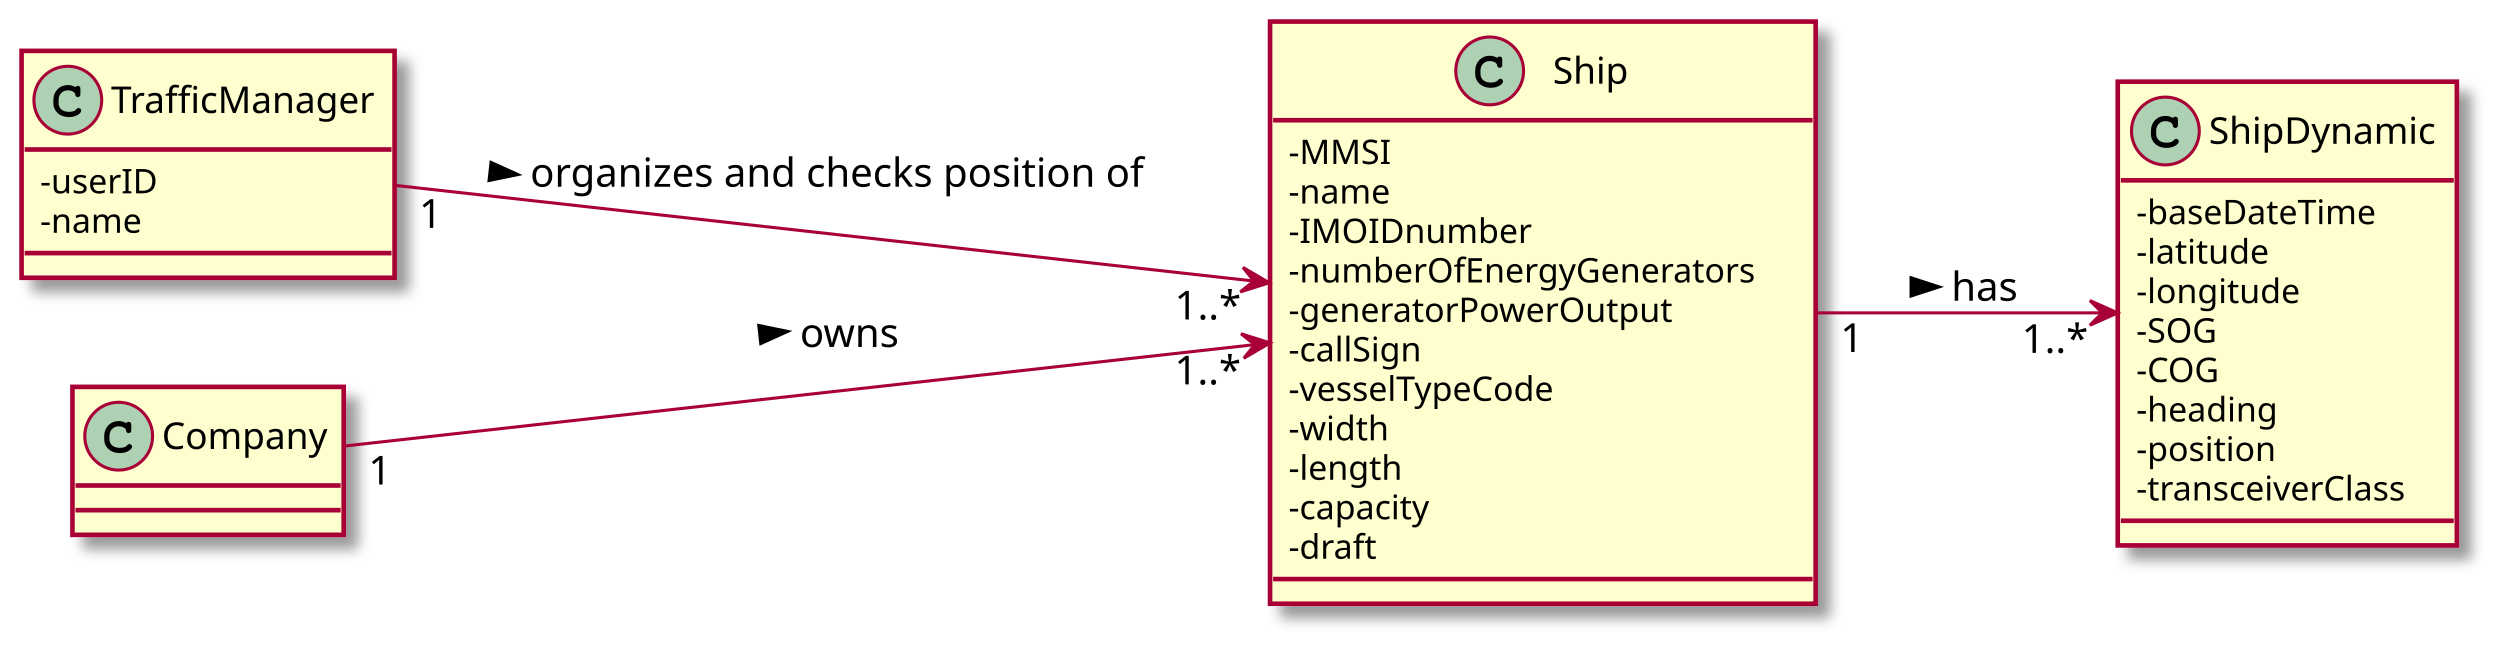
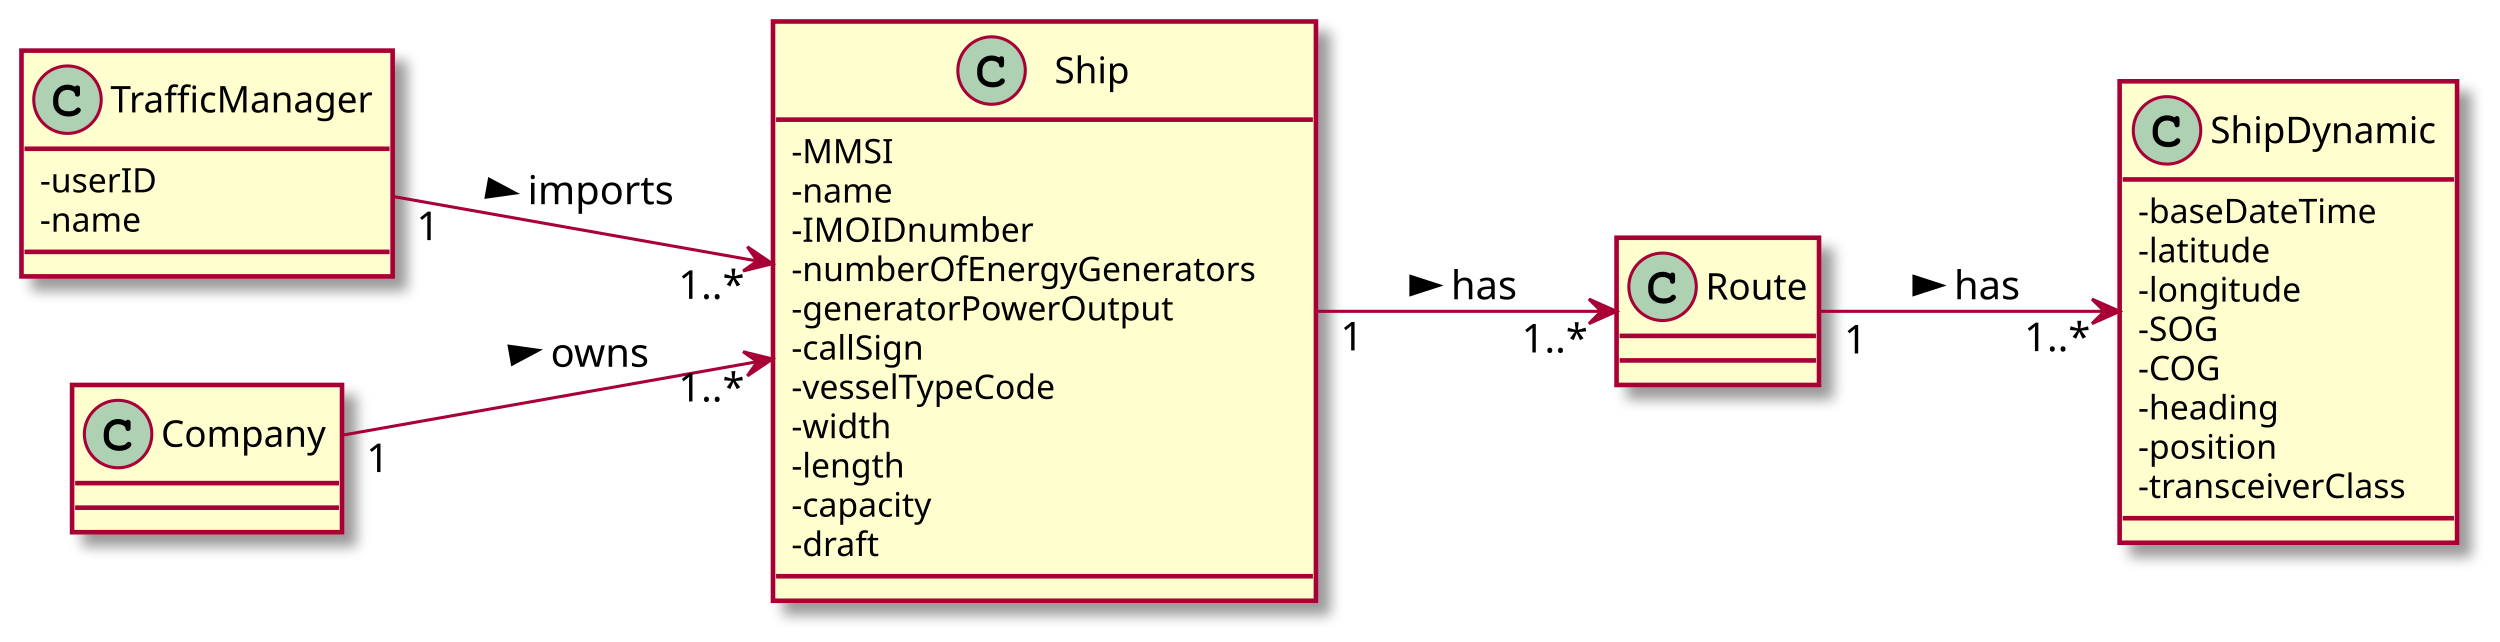
- <svg xmlns="http://www.w3.org/2000/svg" contentScriptType="application/ecmascript" contentStyleType="text/css" height="209px" preserveAspectRatio="none" style="width:811px;height:209px;background:#FFFFFF;" version="1.1" viewBox="0 0 811 209" width="811px" zoomAndPan="magnify">
+ <svg xmlns="http://www.w3.org/2000/svg" contentScriptType="application/ecmascript" contentStyleType="text/css" height="209px" preserveAspectRatio="none" style="width:815px;height:209px;background:#FFFFFF;" version="1.1" viewBox="0 0 815 209" width="815px" zoomAndPan="magnify">
  <defs>
-     <filter height="300%" id="fy61hqnnh8ac1" width="300%" x="-1" y="-1">
+     <filter height="300%" id="fe0t41v45ibgb" width="300%" x="-1" y="-1">
      <feGaussianBlur result="blurOut" stdDeviation="2.0" />
      <feColorMatrix in="blurOut" result="blurOut2" type="matrix" values="0 0 0 0 0 0 0 0 0 0 0 0 0 0 0 0 0 0 .4 0" />
      <feOffset dx="4.0" dy="4.0" in="blurOut2" result="blurOut3" />
      <feBlend in="SourceGraphic" in2="blurOut3" mode="normal" />
    </filter>
  </defs>
  <g>
-     <rect codeLine="3" fill="#FEFECE" filter="url(#fy61hqnnh8ac1)" height="188.852" id="Ship" style="stroke:#A80036;stroke-width:1.5;" width="177" x="412" y="7" />
-     <ellipse cx="483.25" cy="23" fill="#ADD1B2" rx="11" ry="11" style="stroke:#A80036;stroke-width:1.0;" />
-     <path d="M485.594,18.672 C484.656,18.234 484.062,18.094 483.188,18.094 C480.562,18.094 478.562,20.172 478.562,22.891 L478.562,24.016 C478.562,26.594 480.672,28.484 483.562,28.484 C484.781,28.484 485.938,28.188 486.688,27.641 C487.266,27.234 487.594,26.781 487.594,26.391 C487.594,25.938 487.203,25.547 486.734,25.547 C486.516,25.547 486.312,25.625 486.125,25.812 C485.672,26.297 485.672,26.297 485.484,26.391 C485.062,26.656 484.375,26.781 483.609,26.781 C481.562,26.781 480.266,25.688 480.266,23.984 L480.266,22.891 C480.266,21.109 481.516,19.797 483.25,19.797 C483.828,19.797 484.438,19.953 484.906,20.203 C485.391,20.484 485.562,20.703 485.656,21.109 C485.719,21.516 485.75,21.641 485.891,21.766 C486.031,21.906 486.266,22.016 486.484,22.016 C486.75,22.016 487.016,21.875 487.188,21.656 C487.297,21.5 487.328,21.312 487.328,20.891 L487.328,19.469 C487.328,19.031 487.312,18.906 487.219,18.75 C487.062,18.484 486.781,18.344 486.484,18.344 C486.188,18.344 485.984,18.438 485.766,18.75 L485.594,18.672 Z " fill="#000000" />
-     <text fill="#000000" font-family="sans-serif" font-size="12" lengthAdjust="spacing" textLength="26" x="503.75" y="27.154">Ship</text>
-     <line style="stroke:#A80036;stroke-width:1.5;" x1="413" x2="588" y1="39" y2="39" />
-     <text fill="#000000" font-family="sans-serif" font-size="11" lengthAdjust="spacing" textLength="33" x="418" y="53.21">-MMSI</text>
-     <text fill="#000000" font-family="sans-serif" font-size="11" lengthAdjust="spacing" textLength="37" x="418" y="66.015">-name</text>
-     <text fill="#000000" font-family="sans-serif" font-size="11" lengthAdjust="spacing" textLength="81" x="418" y="78.82">-IMOIDnumber</text>
-     <text fill="#000000" font-family="sans-serif" font-size="11" lengthAdjust="spacing" textLength="165" x="418" y="91.624">-numberOfEnergyGenerators</text>
-     <text fill="#000000" font-family="sans-serif" font-size="11" lengthAdjust="spacing" textLength="132" x="418" y="104.429">-generatorPowerOutput</text>
-     <text fill="#000000" font-family="sans-serif" font-size="11" lengthAdjust="spacing" textLength="48" x="418" y="117.234">-callSign</text>
-     <text fill="#000000" font-family="sans-serif" font-size="11" lengthAdjust="spacing" textLength="101" x="418" y="130.039">-vesselTypeCode</text>
-     <text fill="#000000" font-family="sans-serif" font-size="11" lengthAdjust="spacing" textLength="34" x="418" y="142.843">-width</text>
-     <text fill="#000000" font-family="sans-serif" font-size="11" lengthAdjust="spacing" textLength="40" x="418" y="155.648">-length</text>
-     <text fill="#000000" font-family="sans-serif" font-size="11" lengthAdjust="spacing" textLength="51" x="418" y="168.453">-capacity</text>
-     <text fill="#000000" font-family="sans-serif" font-size="11" lengthAdjust="spacing" textLength="30" x="418" y="181.257">-draft</text>
-     <line style="stroke:#A80036;stroke-width:1.5;" x1="413" x2="588" y1="187.852" y2="187.852" />
-     <rect codeLine="17" fill="#FEFECE" filter="url(#fy61hqnnh8ac1)" height="73.609" id="TrafficManager" style="stroke:#A80036;stroke-width:1.5;" width="121" x="7" y="16.5" />
+     <rect codeLine="3" fill="#FEFECE" filter="url(#fe0t41v45ibgb)" height="188.852" id="Ship" style="stroke:#A80036;stroke-width:1.5;" width="177" x="252" y="7" />
+     <ellipse cx="323.25" cy="23" fill="#ADD1B2" rx="11" ry="11" style="stroke:#A80036;stroke-width:1.0;" />
+     <path d="M325.594,18.672 C324.656,18.234 324.062,18.094 323.188,18.094 C320.562,18.094 318.562,20.172 318.562,22.891 L318.562,24.016 C318.562,26.594 320.672,28.484 323.562,28.484 C324.781,28.484 325.938,28.188 326.688,27.641 C327.266,27.234 327.594,26.781 327.594,26.391 C327.594,25.938 327.203,25.547 326.734,25.547 C326.516,25.547 326.312,25.625 326.125,25.812 C325.672,26.297 325.672,26.297 325.484,26.391 C325.062,26.656 324.375,26.781 323.609,26.781 C321.562,26.781 320.266,25.688 320.266,23.984 L320.266,22.891 C320.266,21.109 321.516,19.797 323.25,19.797 C323.828,19.797 324.438,19.953 324.906,20.203 C325.391,20.484 325.562,20.703 325.656,21.109 C325.719,21.516 325.75,21.641 325.891,21.766 C326.031,21.906 326.266,22.016 326.484,22.016 C326.75,22.016 327.016,21.875 327.188,21.656 C327.297,21.5 327.328,21.312 327.328,20.891 L327.328,19.469 C327.328,19.031 327.312,18.906 327.219,18.75 C327.062,18.484 326.781,18.344 326.484,18.344 C326.188,18.344 325.984,18.438 325.766,18.75 L325.594,18.672 Z " fill="#000000" />
+     <text fill="#000000" font-family="sans-serif" font-size="12" lengthAdjust="spacing" textLength="26" x="343.75" y="27.154">Ship</text>
+     <line style="stroke:#A80036;stroke-width:1.5;" x1="253" x2="428" y1="39" y2="39" />
+     <text fill="#000000" font-family="sans-serif" font-size="11" lengthAdjust="spacing" textLength="33" x="258" y="53.21">-MMSI</text>
+     <text fill="#000000" font-family="sans-serif" font-size="11" lengthAdjust="spacing" textLength="37" x="258" y="66.015">-name</text>
+     <text fill="#000000" font-family="sans-serif" font-size="11" lengthAdjust="spacing" textLength="81" x="258" y="78.82">-IMOIDnumber</text>
+     <text fill="#000000" font-family="sans-serif" font-size="11" lengthAdjust="spacing" textLength="165" x="258" y="91.624">-numberOfEnergyGenerators</text>
+     <text fill="#000000" font-family="sans-serif" font-size="11" lengthAdjust="spacing" textLength="132" x="258" y="104.429">-generatorPowerOutput</text>
+     <text fill="#000000" font-family="sans-serif" font-size="11" lengthAdjust="spacing" textLength="48" x="258" y="117.234">-callSign</text>
+     <text fill="#000000" font-family="sans-serif" font-size="11" lengthAdjust="spacing" textLength="101" x="258" y="130.039">-vesselTypeCode</text>
+     <text fill="#000000" font-family="sans-serif" font-size="11" lengthAdjust="spacing" textLength="34" x="258" y="142.843">-width</text>
+     <text fill="#000000" font-family="sans-serif" font-size="11" lengthAdjust="spacing" textLength="40" x="258" y="155.648">-length</text>
+     <text fill="#000000" font-family="sans-serif" font-size="11" lengthAdjust="spacing" textLength="51" x="258" y="168.453">-capacity</text>
+     <text fill="#000000" font-family="sans-serif" font-size="11" lengthAdjust="spacing" textLength="30" x="258" y="181.257">-draft</text>
+     <line style="stroke:#A80036;stroke-width:1.5;" x1="253" x2="428" y1="187.852" y2="187.852" />
+     <rect codeLine="17" fill="#FEFECE" filter="url(#fe0t41v45ibgb)" height="73.609" id="TrafficManager" style="stroke:#A80036;stroke-width:1.5;" width="121" x="7" y="16.5" />
    <ellipse cx="22" cy="32.5" fill="#ADD1B2" rx="11" ry="11" style="stroke:#A80036;stroke-width:1.0;" />
    <path d="M24.344,28.172 C23.406,27.734 22.812,27.594 21.938,27.594 C19.312,27.594 17.312,29.672 17.312,32.391 L17.312,33.516 C17.312,36.094 19.422,37.984 22.312,37.984 C23.531,37.984 24.688,37.688 25.438,37.141 C26.016,36.734 26.344,36.281 26.344,35.891 C26.344,35.438 25.953,35.047 25.484,35.047 C25.266,35.047 25.062,35.125 24.875,35.312 C24.422,35.797 24.422,35.797 24.234,35.891 C23.812,36.156 23.125,36.281 22.359,36.281 C20.312,36.281 19.016,35.188 19.016,33.484 L19.016,32.391 C19.016,30.609 20.266,29.297 22,29.297 C22.578,29.297 23.188,29.453 23.656,29.703 C24.141,29.984 24.312,30.203 24.406,30.609 C24.469,31.016 24.5,31.141 24.641,31.266 C24.781,31.406 25.016,31.516 25.234,31.516 C25.5,31.516 25.766,31.375 25.938,31.156 C26.047,31 26.078,30.812 26.078,30.391 L26.078,28.969 C26.078,28.531 26.062,28.406 25.969,28.25 C25.812,27.984 25.531,27.844 25.234,27.844 C24.938,27.844 24.734,27.938 24.516,28.25 L24.344,28.172 Z " fill="#000000" />
    <text fill="#000000" font-family="sans-serif" font-size="12" lengthAdjust="spacing" textLength="89" x="36" y="36.654">TrafficManager</text>
    <line style="stroke:#A80036;stroke-width:1.5;" x1="8" x2="127" y1="48.5" y2="48.5" />
    <text fill="#000000" font-family="sans-serif" font-size="11" lengthAdjust="spacing" textLength="41" x="13" y="62.71">-userID</text>
    <text fill="#000000" font-family="sans-serif" font-size="11" lengthAdjust="spacing" textLength="37" x="13" y="75.515">-name</text>
    <line style="stroke:#A80036;stroke-width:1.5;" x1="8" x2="127" y1="82.109" y2="82.109" />
-     <rect codeLine="21" fill="#FEFECE" filter="url(#fy61hqnnh8ac1)" height="150.438" id="ShipDynamic" style="stroke:#A80036;stroke-width:1.5;" width="110" x="687" y="26.5" />
-     <ellipse cx="702.45" cy="42.5" fill="#ADD1B2" rx="11" ry="11" style="stroke:#A80036;stroke-width:1.0;" />
-     <path d="M704.794,38.172 C703.856,37.734 703.263,37.594 702.388,37.594 C699.763,37.594 697.763,39.672 697.763,42.391 L697.763,43.516 C697.763,46.094 699.872,47.984 702.763,47.984 C703.981,47.984 705.138,47.688 705.888,47.141 C706.466,46.734 706.794,46.281 706.794,45.891 C706.794,45.438 706.403,45.047 705.934,45.047 C705.716,45.047 705.513,45.125 705.325,45.312 C704.872,45.797 704.872,45.797 704.684,45.891 C704.263,46.156 703.575,46.281 702.809,46.281 C700.763,46.281 699.466,45.188 699.466,43.484 L699.466,42.391 C699.466,40.609 700.716,39.297 702.45,39.297 C703.028,39.297 703.638,39.453 704.106,39.703 C704.591,39.984 704.763,40.203 704.856,40.609 C704.919,41.016 704.95,41.141 705.091,41.266 C705.231,41.406 705.466,41.516 705.684,41.516 C705.95,41.516 706.216,41.375 706.388,41.156 C706.497,41 706.528,40.812 706.528,40.391 L706.528,38.969 C706.528,38.531 706.513,38.406 706.419,38.25 C706.263,37.984 705.981,37.844 705.684,37.844 C705.388,37.844 705.184,37.938 704.966,38.25 L704.794,38.172 Z " fill="#000000" />
-     <text fill="#000000" font-family="sans-serif" font-size="12" lengthAdjust="spacing" textLength="77" x="716.55" y="46.654">ShipDynamic</text>
-     <line style="stroke:#A80036;stroke-width:1.5;" x1="688" x2="796" y1="58.5" y2="58.5" />
-     <text fill="#000000" font-family="sans-serif" font-size="11" lengthAdjust="spacing" textLength="89" x="693" y="72.71">-baseDateTime</text>
-     <text fill="#000000" font-family="sans-serif" font-size="11" lengthAdjust="spacing" textLength="47" x="693" y="85.515">-latitude</text>
-     <text fill="#000000" font-family="sans-serif" font-size="11" lengthAdjust="spacing" textLength="57" x="693" y="98.32">-longitude</text>
-     <text fill="#000000" font-family="sans-serif" font-size="11" lengthAdjust="spacing" textLength="30" x="693" y="111.124">-SOG</text>
-     <text fill="#000000" font-family="sans-serif" font-size="11" lengthAdjust="spacing" textLength="30" x="693" y="123.929">-COG</text>
-     <text fill="#000000" font-family="sans-serif" font-size="11" lengthAdjust="spacing" textLength="50" x="693" y="136.734">-heading</text>
-     <text fill="#000000" font-family="sans-serif" font-size="11" lengthAdjust="spacing" textLength="48" x="693" y="149.539">-position</text>
-     <text fill="#000000" font-family="sans-serif" font-size="11" lengthAdjust="spacing" textLength="98" x="693" y="162.343">-transceiverClass</text>
-     <line style="stroke:#A80036;stroke-width:1.5;" x1="688" x2="796" y1="168.938" y2="168.938" />
-     <rect fill="#FEFECE" filter="url(#fy61hqnnh8ac1)" height="48" id="Company" style="stroke:#A80036;stroke-width:1.5;" width="88" x="23.5" y="125.5" />
+     <rect codeLine="21" fill="#FEFECE" filter="url(#fe0t41v45ibgb)" height="150.438" id="ShipDynamic" style="stroke:#A80036;stroke-width:1.5;" width="110" x="691" y="26.5" />
+     <ellipse cx="706.45" cy="42.5" fill="#ADD1B2" rx="11" ry="11" style="stroke:#A80036;stroke-width:1.0;" />
+     <path d="M708.794,38.172 C707.856,37.734 707.263,37.594 706.388,37.594 C703.763,37.594 701.763,39.672 701.763,42.391 L701.763,43.516 C701.763,46.094 703.872,47.984 706.763,47.984 C707.981,47.984 709.138,47.688 709.888,47.141 C710.466,46.734 710.794,46.281 710.794,45.891 C710.794,45.438 710.403,45.047 709.934,45.047 C709.716,45.047 709.513,45.125 709.325,45.312 C708.872,45.797 708.872,45.797 708.684,45.891 C708.263,46.156 707.575,46.281 706.809,46.281 C704.763,46.281 703.466,45.188 703.466,43.484 L703.466,42.391 C703.466,40.609 704.716,39.297 706.45,39.297 C707.028,39.297 707.638,39.453 708.106,39.703 C708.591,39.984 708.763,40.203 708.856,40.609 C708.919,41.016 708.95,41.141 709.091,41.266 C709.231,41.406 709.466,41.516 709.684,41.516 C709.95,41.516 710.216,41.375 710.388,41.156 C710.497,41 710.528,40.812 710.528,40.391 L710.528,38.969 C710.528,38.531 710.513,38.406 710.419,38.25 C710.263,37.984 709.981,37.844 709.684,37.844 C709.388,37.844 709.184,37.938 708.966,38.25 L708.794,38.172 Z " fill="#000000" />
+     <text fill="#000000" font-family="sans-serif" font-size="12" lengthAdjust="spacing" textLength="77" x="720.55" y="46.654">ShipDynamic</text>
+     <line style="stroke:#A80036;stroke-width:1.5;" x1="692" x2="800" y1="58.5" y2="58.5" />
+     <text fill="#000000" font-family="sans-serif" font-size="11" lengthAdjust="spacing" textLength="89" x="697" y="72.71">-baseDateTime</text>
+     <text fill="#000000" font-family="sans-serif" font-size="11" lengthAdjust="spacing" textLength="47" x="697" y="85.515">-latitude</text>
+     <text fill="#000000" font-family="sans-serif" font-size="11" lengthAdjust="spacing" textLength="57" x="697" y="98.32">-longitude</text>
+     <text fill="#000000" font-family="sans-serif" font-size="11" lengthAdjust="spacing" textLength="30" x="697" y="111.124">-SOG</text>
+     <text fill="#000000" font-family="sans-serif" font-size="11" lengthAdjust="spacing" textLength="30" x="697" y="123.929">-COG</text>
+     <text fill="#000000" font-family="sans-serif" font-size="11" lengthAdjust="spacing" textLength="50" x="697" y="136.734">-heading</text>
+     <text fill="#000000" font-family="sans-serif" font-size="11" lengthAdjust="spacing" textLength="48" x="697" y="149.539">-position</text>
+     <text fill="#000000" font-family="sans-serif" font-size="11" lengthAdjust="spacing" textLength="98" x="697" y="162.343">-transceiverClass</text>
+     <line style="stroke:#A80036;stroke-width:1.5;" x1="692" x2="800" y1="168.938" y2="168.938" />
+     <rect fill="#FEFECE" filter="url(#fe0t41v45ibgb)" height="48" id="Route" style="stroke:#A80036;stroke-width:1.5;" width="66" x="527" y="77.5" />
+     <ellipse cx="542" cy="93.5" fill="#ADD1B2" rx="11" ry="11" style="stroke:#A80036;stroke-width:1.0;" />
+     <path d="M544.344,89.172 C543.406,88.734 542.812,88.594 541.938,88.594 C539.312,88.594 537.312,90.672 537.312,93.391 L537.312,94.516 C537.312,97.094 539.422,98.984 542.312,98.984 C543.531,98.984 544.688,98.688 545.438,98.141 C546.016,97.734 546.344,97.281 546.344,96.891 C546.344,96.438 545.953,96.047 545.484,96.047 C545.266,96.047 545.062,96.125 544.875,96.312 C544.422,96.797 544.422,96.797 544.234,96.891 C543.812,97.156 543.125,97.281 542.359,97.281 C540.312,97.281 539.016,96.188 539.016,94.484 L539.016,93.391 C539.016,91.609 540.266,90.297 542,90.297 C542.578,90.297 543.188,90.453 543.656,90.703 C544.141,90.984 544.312,91.203 544.406,91.609 C544.469,92.016 544.5,92.141 544.641,92.266 C544.781,92.406 545.016,92.516 545.234,92.516 C545.5,92.516 545.766,92.375 545.938,92.156 C546.047,92 546.078,91.812 546.078,91.391 L546.078,89.969 C546.078,89.531 546.062,89.406 545.969,89.25 C545.812,88.984 545.531,88.844 545.234,88.844 C544.938,88.844 544.734,88.938 544.516,89.25 L544.344,89.172 Z " fill="#000000" />
+     <text fill="#000000" font-family="sans-serif" font-size="12" lengthAdjust="spacing" textLength="34" x="556" y="97.654">Route</text>
+     <line style="stroke:#A80036;stroke-width:1.5;" x1="528" x2="592" y1="109.5" y2="109.5" />
+     <line style="stroke:#A80036;stroke-width:1.5;" x1="528" x2="592" y1="117.5" y2="117.5" />
+     <rect fill="#FEFECE" filter="url(#fe0t41v45ibgb)" height="48" id="Company" style="stroke:#A80036;stroke-width:1.5;" width="88" x="23.5" y="125.5" />
    <ellipse cx="38.5" cy="141.5" fill="#ADD1B2" rx="11" ry="11" style="stroke:#A80036;stroke-width:1.0;" />
    <path d="M40.844,137.172 C39.906,136.734 39.312,136.594 38.438,136.594 C35.812,136.594 33.812,138.672 33.812,141.391 L33.812,142.516 C33.812,145.094 35.922,146.984 38.812,146.984 C40.031,146.984 41.188,146.688 41.938,146.141 C42.516,145.734 42.844,145.281 42.844,144.891 C42.844,144.438 42.453,144.047 41.984,144.047 C41.766,144.047 41.562,144.125 41.375,144.312 C40.922,144.797 40.922,144.797 40.734,144.891 C40.312,145.156 39.625,145.281 38.859,145.281 C36.812,145.281 35.516,144.188 35.516,142.484 L35.516,141.391 C35.516,139.609 36.766,138.297 38.5,138.297 C39.078,138.297 39.688,138.453 40.156,138.703 C40.641,138.984 40.812,139.203 40.906,139.609 C40.969,140.016 41,140.141 41.141,140.266 C41.281,140.406 41.516,140.516 41.734,140.516 C42,140.516 42.266,140.375 42.438,140.156 C42.547,140 42.578,139.812 42.578,139.391 L42.578,137.969 C42.578,137.531 42.562,137.406 42.469,137.25 C42.312,136.984 42.031,136.844 41.734,136.844 C41.438,136.844 41.234,136.938 41.016,137.25 L40.844,137.172 Z " fill="#000000" />
    <text fill="#000000" font-family="sans-serif" font-size="12" lengthAdjust="spacing" textLength="56" x="52.5" y="145.654">Company</text>
    <line style="stroke:#A80036;stroke-width:1.5;" x1="24.5" x2="110.5" y1="157.5" y2="157.5" />
    <line style="stroke:#A80036;stroke-width:1.5;" x1="24.5" x2="110.5" y1="165.5" y2="165.5" />
-     <path codeLine="31" d="M128.429,60.174 C200.546,68.206 322.437,81.781 406.736,91.169 " fill="none" id="TrafficManager-to-Ship" style="stroke:#A80036;stroke-width:1.0;" />
-     <polygon fill="#A80036" points="411.729,91.725,403.226,86.754,406.76,91.172,402.342,94.706,411.729,91.725" style="stroke:#A80036;stroke-width:1.0;" />
-     <polygon fill="#000000" points="167.969,56.62,159.305,52.698,158.655,58.539,167.969,56.62" style="stroke:#000000;stroke-width:1.0;" />
-     <text fill="#000000" font-family="sans-serif" font-size="13" lengthAdjust="spacing" textLength="209" x="172" y="60.567">organizes and checks position of</text>
-     <text fill="#000000" font-family="sans-serif" font-size="13" lengthAdjust="spacing" textLength="8" x="135.936" y="73.91">1</text>
-     <text fill="#000000" font-family="sans-serif" font-size="13" lengthAdjust="spacing" textLength="23" x="381.052" y="103.629">1..*</text>
-     <path codeLine="33" d="M589.321,101.5 C620.113,101.5 653.943,101.5 681.825,101.5 " fill="none" id="Ship-to-ShipDynamic" style="stroke:#A80036;stroke-width:1.0;" />
-     <polygon fill="#A80036" points="686.96,101.5,677.96,97.5,681.96,101.5,677.96,105.5,686.96,101.5" style="stroke:#A80036;stroke-width:1.0;" />
-     <polygon fill="#000000" points="629,93.066,619.955,90.127,619.955,96.005,629,93.066" style="stroke:#000000;stroke-width:1.0;" />
-     <text fill="#000000" font-family="sans-serif" font-size="13" lengthAdjust="spacing" textLength="23" x="633" y="97.567">has</text>
-     <text fill="#000000" font-family="sans-serif" font-size="13" lengthAdjust="spacing" textLength="8" x="597.008" y="114.2">1</text>
-     <text fill="#000000" font-family="sans-serif" font-size="13" lengthAdjust="spacing" textLength="23" x="655.85" y="114.462">1..*</text>
-     <path codeLine="34" d="M111.799,144.678 C180.413,137.036 315.674,121.972 406.861,111.817 " fill="none" id="Company-to-Ship" style="stroke:#A80036;stroke-width:1.0;" />
-     <polygon fill="#A80036" points="411.985,111.246,402.597,108.269,407.016,111.801,403.484,116.219,411.985,111.246" style="stroke:#A80036;stroke-width:1.0;" />
-     <polygon fill="#000000" points="255.469,107.513,246.155,105.593,246.805,111.435,255.469,107.513" style="stroke:#000000;stroke-width:1.0;" />
-     <text fill="#000000" font-family="sans-serif" font-size="13" lengthAdjust="spacing" textLength="34" x="259.5" y="112.567">owns</text>
-     <text fill="#000000" font-family="sans-serif" font-size="13" lengthAdjust="spacing" textLength="8" x="119.497" y="157.182">1</text>
-     <text fill="#000000" font-family="sans-serif" font-size="13" lengthAdjust="spacing" textLength="23" x="381.015" y="124.699">1..*</text>
+     <path codeLine="31" d="M128.308,64.093 C162.991,70.236 207.415,78.105 246.564,85.039 " fill="none" id="TrafficManager-to-Ship" style="stroke:#A80036;stroke-width:1.0;" />
+     <polygon fill="#A80036" points="251.804,85.967,243.641,80.457,246.881,85.094,242.244,88.334,251.804,85.967" style="stroke:#A80036;stroke-width:1.0;" />
+     <polygon fill="#000000" points="167.923,62.938,159.53,58.467,158.504,64.255,167.923,62.938" style="stroke:#000000;stroke-width:1.0;" />
+     <text fill="#000000" font-family="sans-serif" font-size="13" lengthAdjust="spacing" textLength="49" x="172" y="66.567">imports</text>
+     <text fill="#000000" font-family="sans-serif" font-size="13" lengthAdjust="spacing" textLength="8" x="135.801" y="78.282">1</text>
+     <text fill="#000000" font-family="sans-serif" font-size="13" lengthAdjust="spacing" textLength="23" x="221.133" y="97.43">1..*</text>
+     <path codeLine="32" d="M429.025,101.5 C461.315,101.5 496.202,101.5 521.694,101.5 " fill="none" id="Ship-to-Route" style="stroke:#A80036;stroke-width:1.0;" />
+     <polygon fill="#A80036" points="526.987,101.5,517.987,97.5,521.987,101.5,517.987,105.5,526.987,101.5" style="stroke:#A80036;stroke-width:1.0;" />
+     <polygon fill="#000000" points="469,93.066,459.955,90.127,459.955,96.005,469,93.066" style="stroke:#000000;stroke-width:1.0;" />
+     <text fill="#000000" font-family="sans-serif" font-size="13" lengthAdjust="spacing" textLength="23" x="473" y="97.567">has</text>
+     <text fill="#000000" font-family="sans-serif" font-size="13" lengthAdjust="spacing" textLength="8" x="436.976" y="114.224">1</text>
+     <text fill="#000000" font-family="sans-serif" font-size="13" lengthAdjust="spacing" textLength="23" x="496.058" y="114.915">1..*</text>
+     <path codeLine="33" d="M593.05,101.5 C618.551,101.5 654.937,101.5 685.71,101.5 " fill="none" id="Route-to-ShipDynamic" style="stroke:#A80036;stroke-width:1.0;" />
+     <polygon fill="#A80036" points="690.991,101.5,681.991,97.5,685.991,101.5,681.991,105.5,690.991,101.5" style="stroke:#A80036;stroke-width:1.0;" />
+     <polygon fill="#000000" points="633,93.066,623.955,90.127,623.955,96.005,633,93.066" style="stroke:#000000;stroke-width:1.0;" />
+     <text fill="#000000" font-family="sans-serif" font-size="13" lengthAdjust="spacing" textLength="23" x="637" y="97.567">has</text>
+     <text fill="#000000" font-family="sans-serif" font-size="13" lengthAdjust="spacing" textLength="8" x="601.155" y="115.222">1</text>
+     <text fill="#000000" font-family="sans-serif" font-size="13" lengthAdjust="spacing" textLength="23" x="659.885" y="114.462">1..*</text>
+     <path codeLine="34" d="M111.74,141.841 C148.002,135.418 201.051,126.022 246.831,117.914 " fill="none" id="Company-to-Ship" style="stroke:#A80036;stroke-width:1.0;" />
+     <polygon fill="#A80036" points="251.805,117.033,242.245,114.665,246.882,117.906,243.641,122.543,251.805,117.033" style="stroke:#A80036;stroke-width:1.0;" />
+     <polygon fill="#000000" points="175.423,114.194,166.004,112.878,167.03,118.666,175.423,114.194" style="stroke:#000000;stroke-width:1.0;" />
+     <text fill="#000000" font-family="sans-serif" font-size="13" lengthAdjust="spacing" textLength="34" x="179.5" y="119.567">owns</text>
+     <text fill="#000000" font-family="sans-serif" font-size="13" lengthAdjust="spacing" textLength="8" x="119.428" y="153.893">1</text>
+     <text fill="#000000" font-family="sans-serif" font-size="13" lengthAdjust="spacing" textLength="23" x="221.134" y="130.874">1..*</text>
  </g>
</svg>
